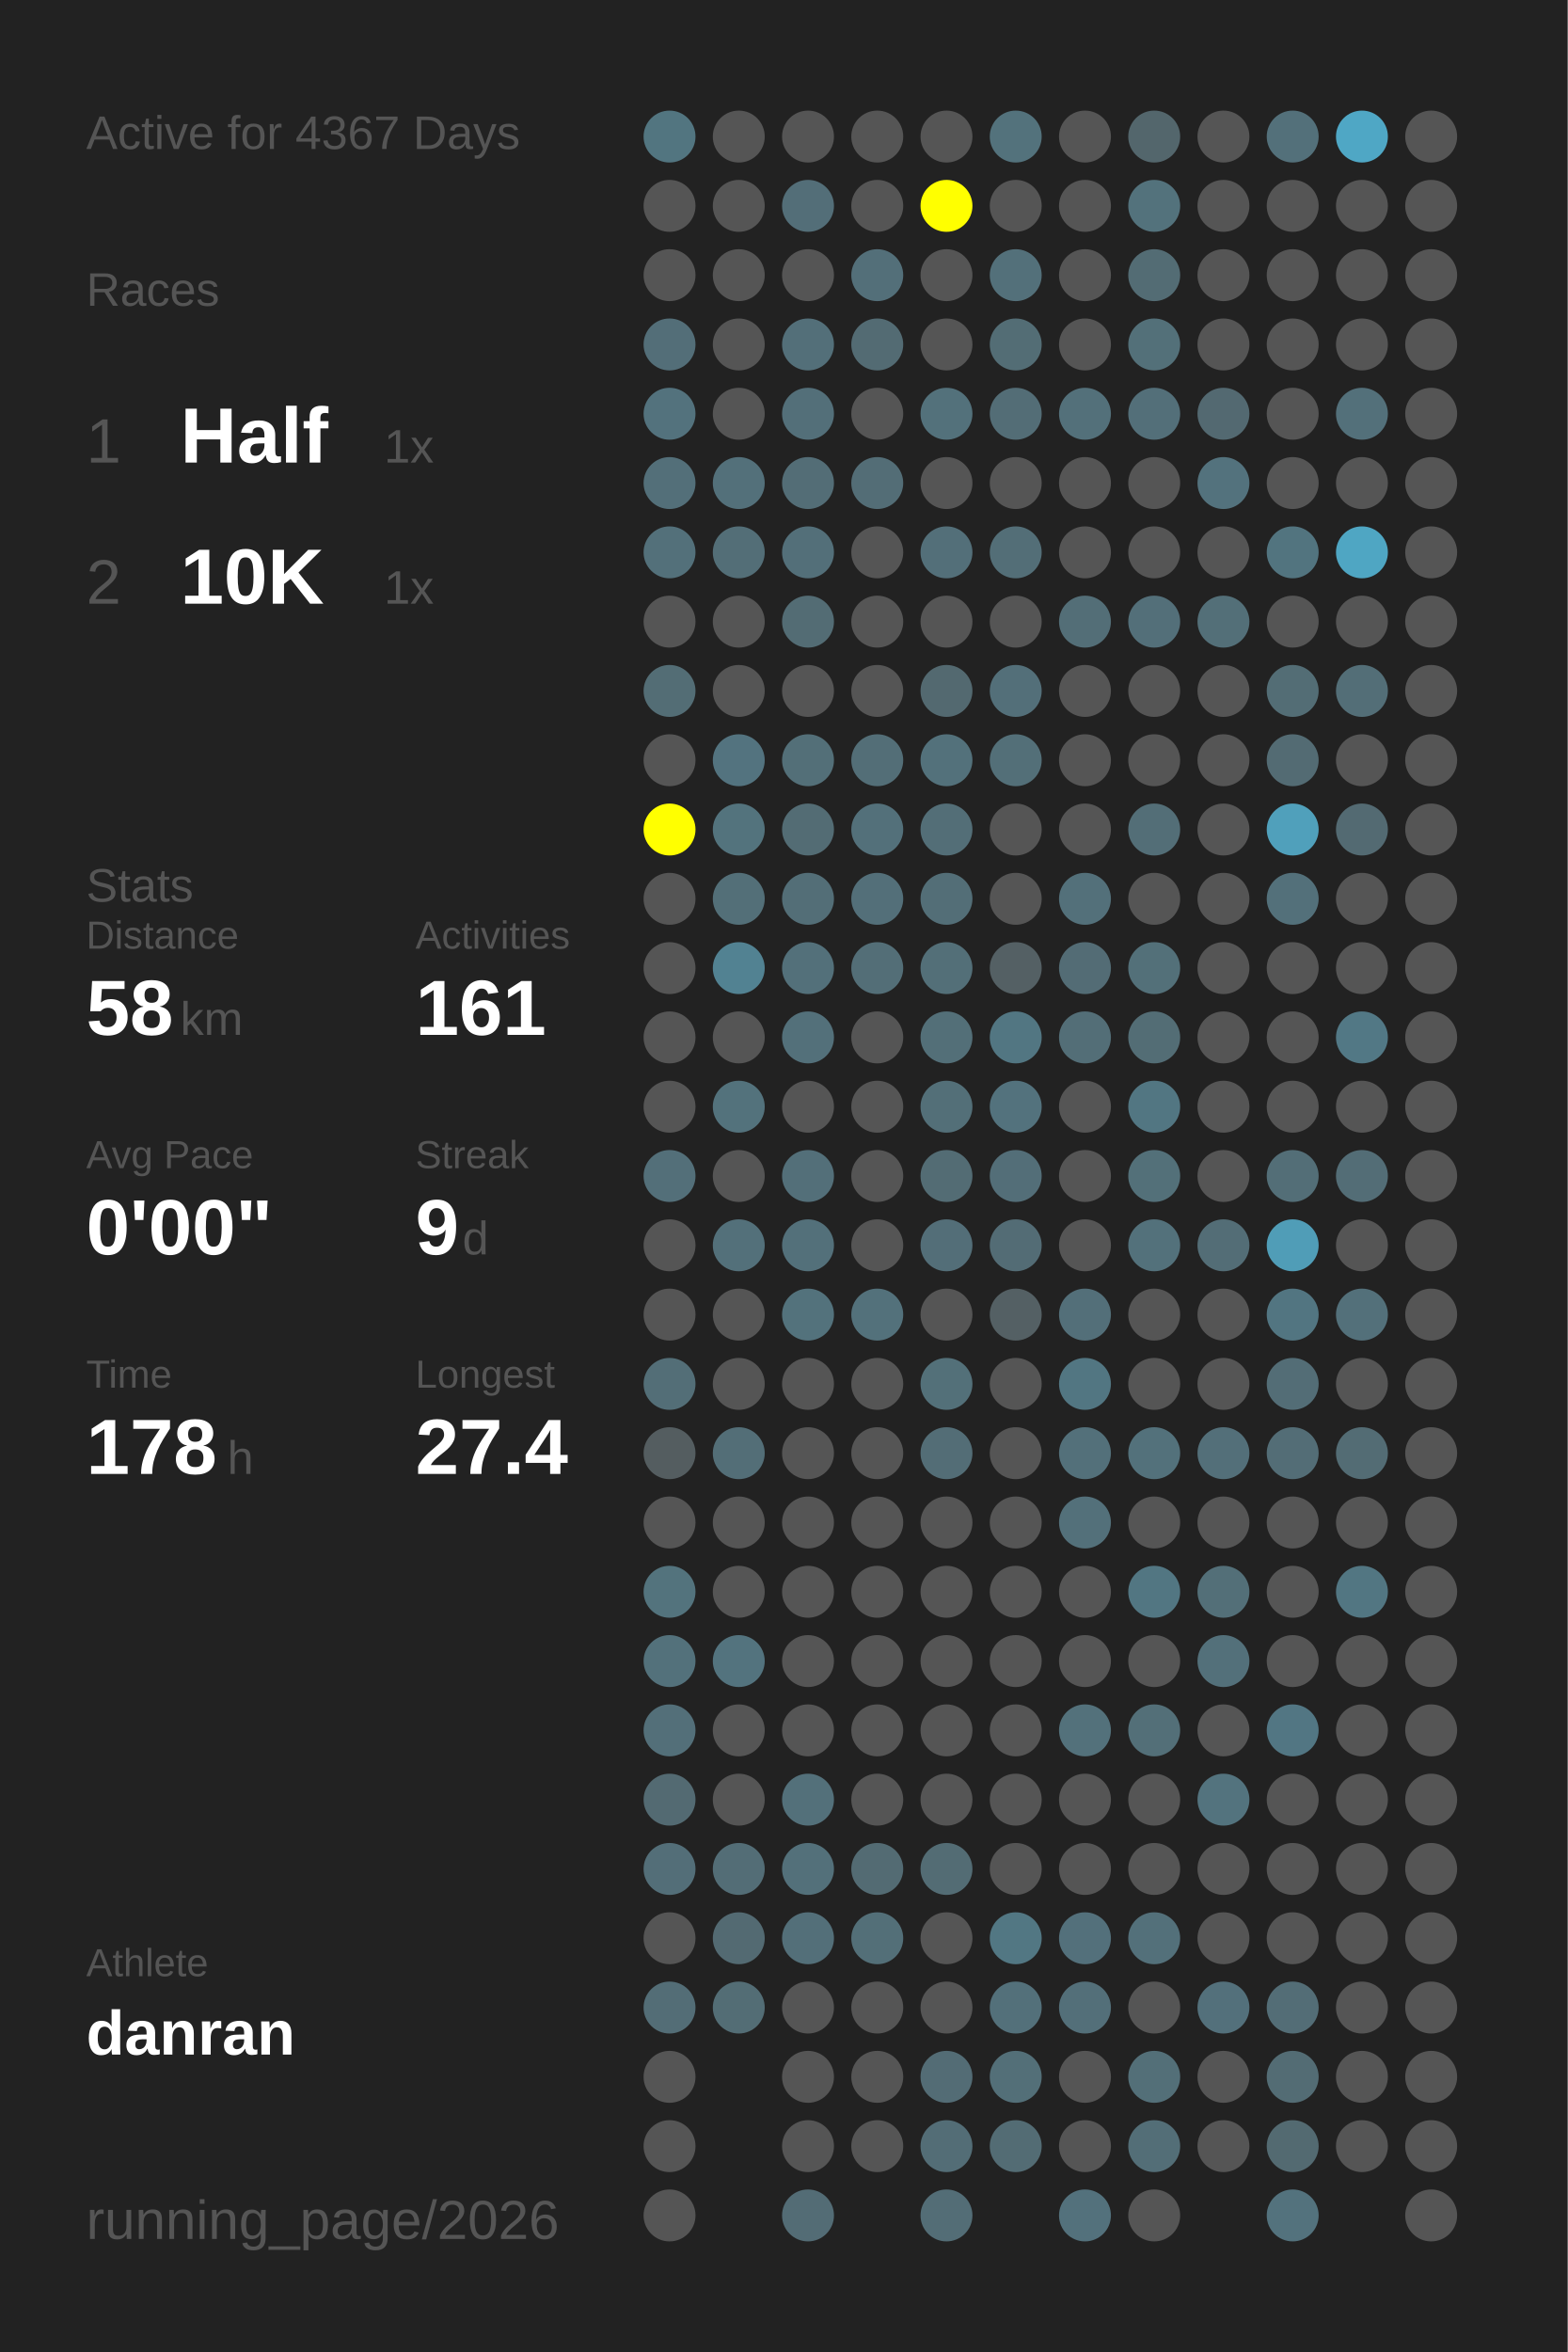
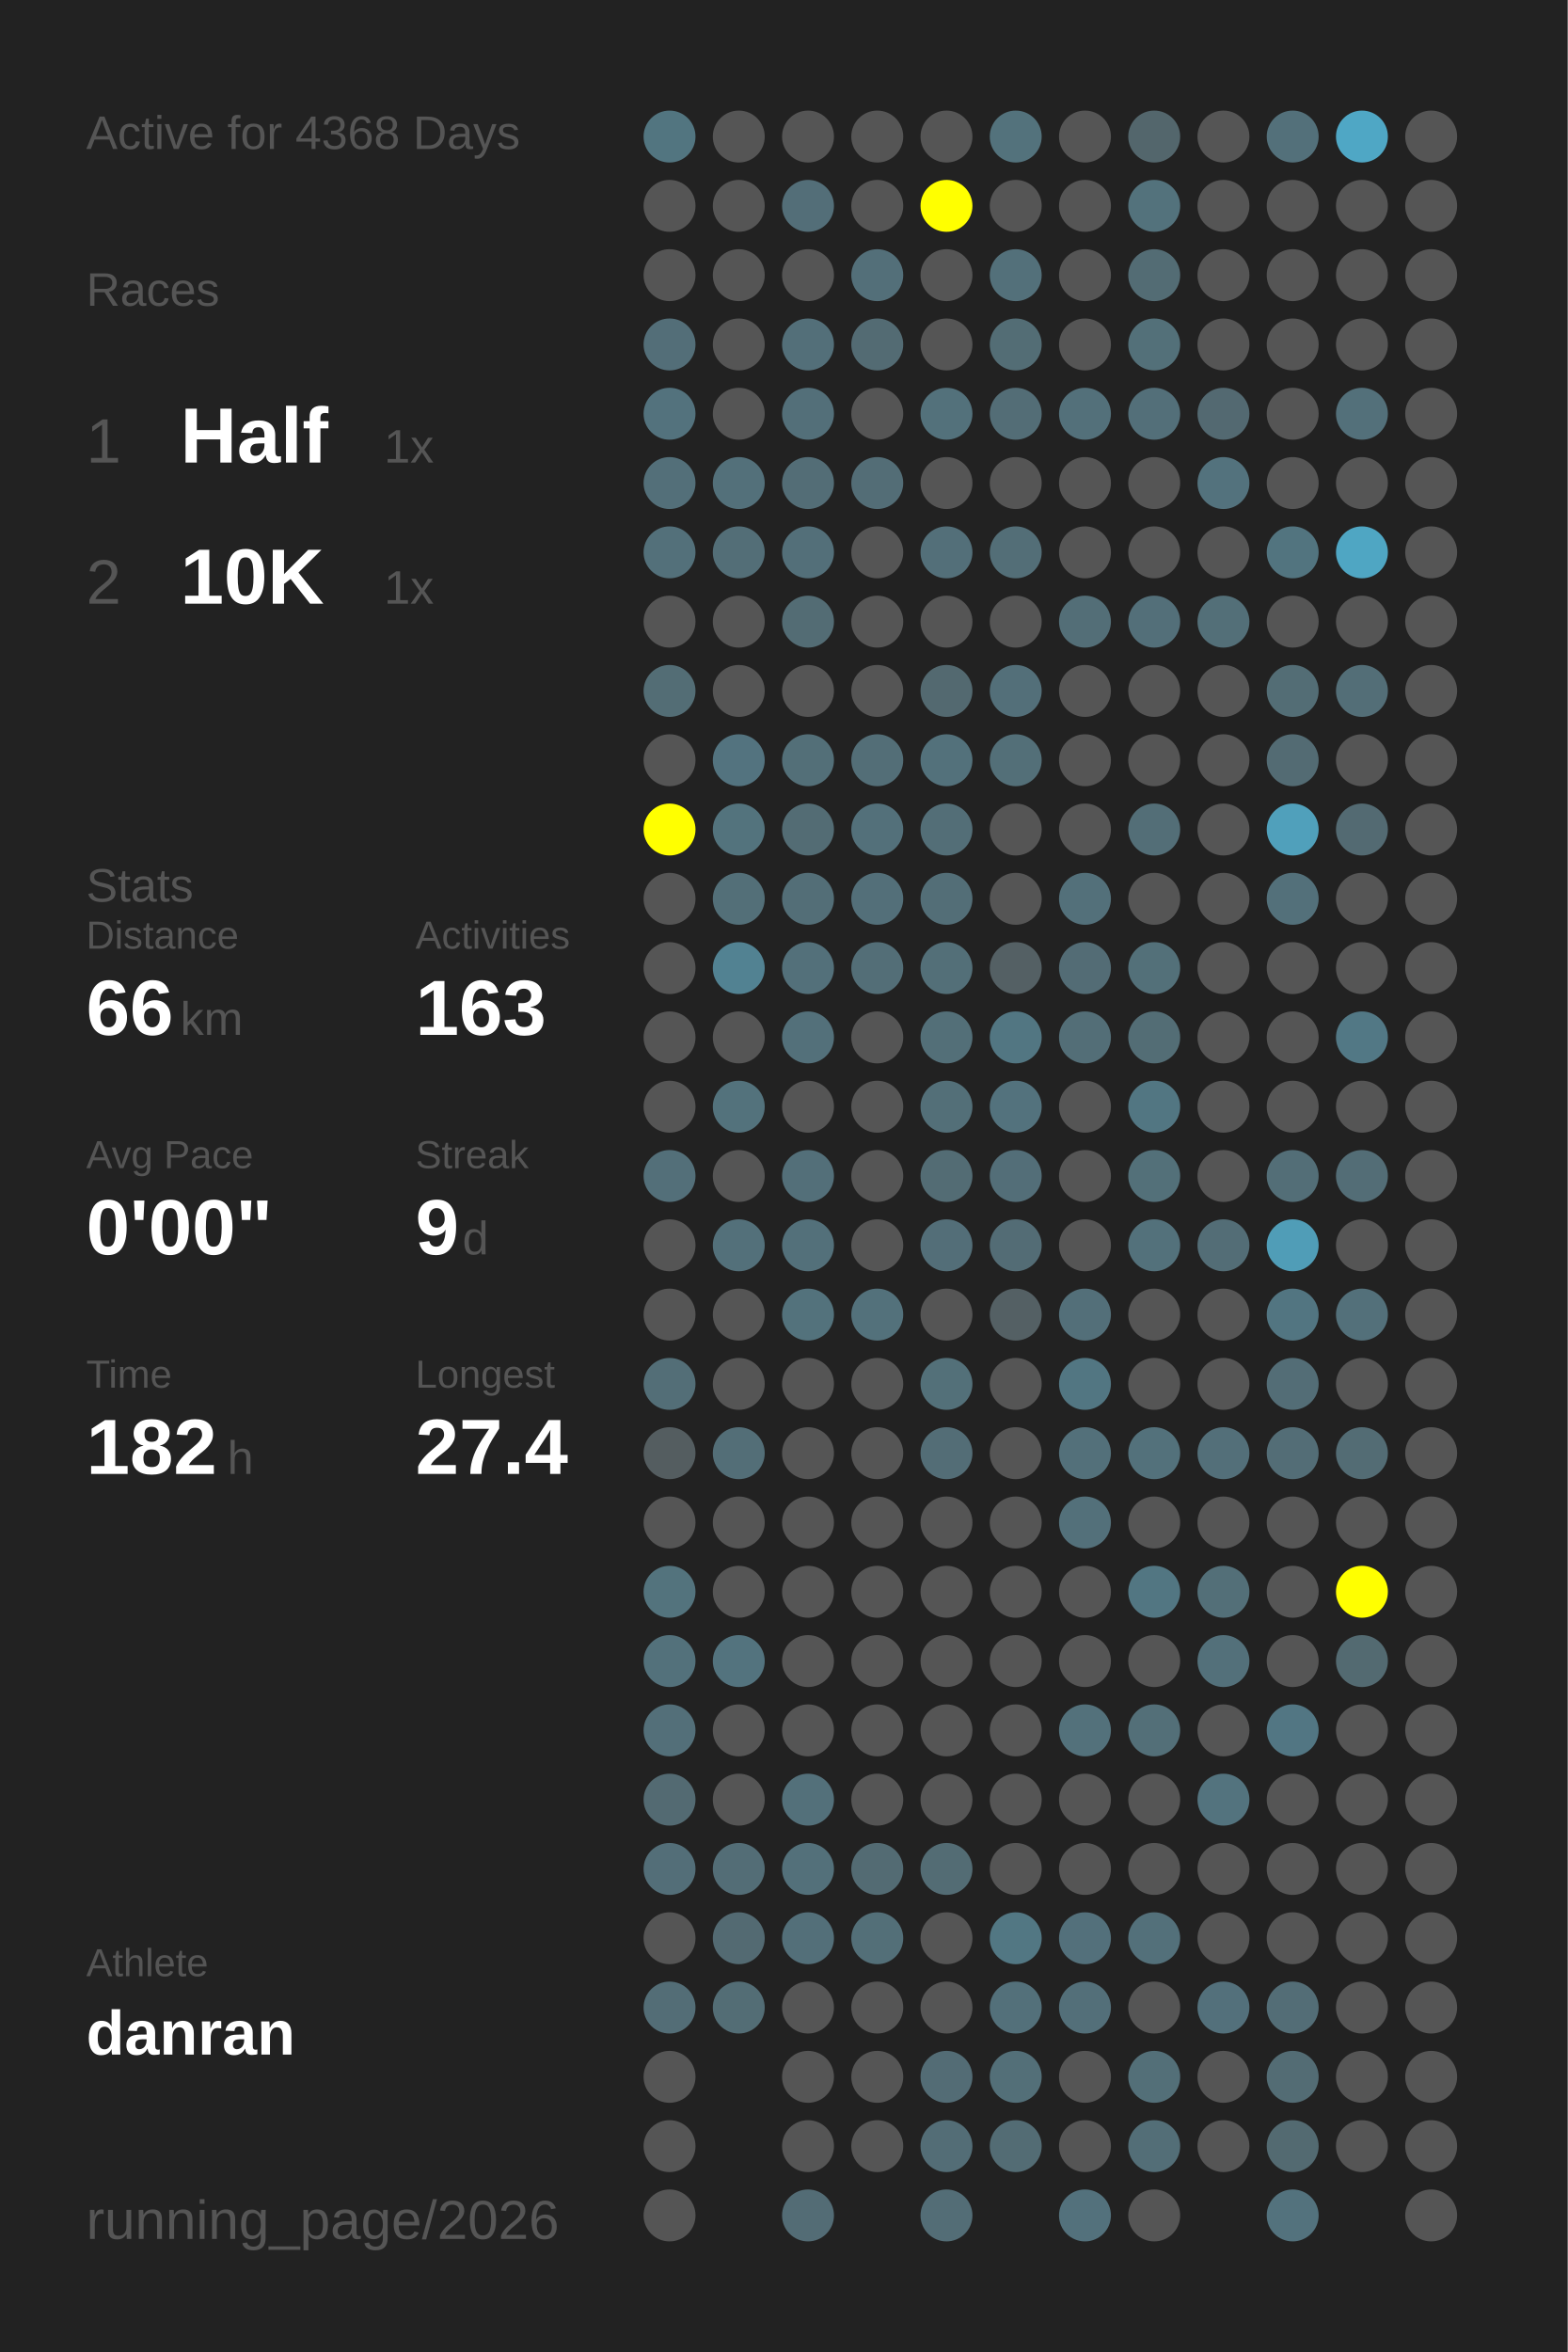
<svg xmlns="http://www.w3.org/2000/svg" baseProfile="full" height="300mm" version="1.1" viewBox="0,0,200,300" width="200mm">
  <defs />
  <rect fill="#222222" height="300" width="200" x="0" y="0" />
-   <text fill="#555555" style="font-size:6px; font-family:Arial;" x="11" y="19">Active for 4367 Days</text>
+   <text fill="#555555" style="font-size:6px; font-family:Arial;" x="11" y="19">Active for 4368 Days</text>
  <text fill="#555555" style="font-size:6px; font-family:Arial;" x="11" y="39">Races</text>
  <text fill="#555555" style="font-size:8px; font-family:Arial;" x="11" y="59">1</text>
  <text fill="#FFFFFF" style="font-size:10px; font-family:Arial; font-weight:bold;" x="23" y="59">Half</text>
  <text fill="#555555" style="font-size:6px; font-family:Arial;" x="49" y="59">1x</text>
  <text fill="#555555" style="font-size:8px; font-family:Arial;" x="11" y="77">2</text>
  <text fill="#FFFFFF" style="font-size:10px; font-family:Arial; font-weight:bold;" x="23" y="77">10K</text>
  <text fill="#555555" style="font-size:6px; font-family:Arial;" x="49" y="77">1x</text>
  <text fill="#555555" style="font-size:6px; font-family:Arial;" x="11" y="115">Stats</text>
  <text fill="#555555" style="font-size:5px; font-family:Arial;" x="11" y="121">Distance</text>
-   <text fill="#FFFFFF" style="font-size:10px; font-family:Arial; font-weight:bold;" x="11" y="132">58</text>
+   <text fill="#FFFFFF" style="font-size:10px; font-family:Arial; font-weight:bold;" x="11" y="132">66</text>
  <text fill="#555555" style="font-size:6px; font-family:Arial;" x="23" y="132">km</text>
  <text fill="#555555" style="font-size:5px; font-family:Arial;" x="53" y="121">Activities</text>
-   <text fill="#FFFFFF" style="font-size:10px; font-family:Arial; font-weight:bold;" x="53" y="132">161</text>
+   <text fill="#FFFFFF" style="font-size:10px; font-family:Arial; font-weight:bold;" x="53" y="132">163</text>
  <text fill="#555555" style="font-size:5px; font-family:Arial;" x="11" y="149">Avg Pace</text>
  <text fill="#FFFFFF" style="font-size:10px; font-family:Arial; font-weight:bold;" x="11" y="160">0'00"</text>
  <text fill="#555555" style="font-size:5px; font-family:Arial;" x="53" y="149">Streak</text>
  <text fill="#FFFFFF" style="font-size:10px; font-family:Arial; font-weight:bold;" x="53" y="160">9</text>
  <text fill="#555555" style="font-size:6px; font-family:Arial;" x="59" y="160">d</text>
  <text fill="#555555" style="font-size:5px; font-family:Arial;" x="11" y="177">Time</text>
-   <text fill="#FFFFFF" style="font-size:10px; font-family:Arial; font-weight:bold;" x="11" y="188">178</text>
+   <text fill="#FFFFFF" style="font-size:10px; font-family:Arial; font-weight:bold;" x="11" y="188">182</text>
  <text fill="#555555" style="font-size:6px; font-family:Arial;" x="29" y="188">h</text>
  <text fill="#555555" style="font-size:5px; font-family:Arial;" x="53" y="177">Longest</text>
  <text fill="#FFFFFF" style="font-size:10px; font-family:Arial; font-weight:bold;" x="53" y="188">27.4</text>
  <text fill="#555555" style="font-size:5px; font-family:Arial;" x="11" y="252.065">Athlete</text>
  <text fill="#FFFFFF" style="font-size:8px; font-family:Arial; font-weight:bold;" x="11" y="262.065">danran</text>
  <text fill="#555555" style="font-size:7px; font-family:Arial;" x="11" y="285.581">running_page/2026</text>
  <circle cx="85.417" cy="17.419" fill="#527580" r="3.312" />
  <circle cx="85.417" cy="26.258" fill="#555555" r="3.312" />
  <circle cx="85.417" cy="35.097" fill="#555555" r="3.312" />
  <circle cx="85.417" cy="43.935" fill="#536e78" r="3.312" />
  <circle cx="85.417" cy="52.774" fill="#53727d" r="3.312" />
  <circle cx="85.417" cy="61.613" fill="#536f79" r="3.312" />
  <circle cx="85.417" cy="70.452" fill="#53707a" r="3.312" />
  <circle cx="85.417" cy="79.29" fill="#555555" r="3.312" />
  <circle cx="85.417" cy="88.129" fill="#536d75" r="3.312" />
  <circle cx="85.417" cy="96.968" fill="#555555" r="3.312" />
  <circle cx="85.417" cy="105.806" fill="#FFFF00" r="3.312" />
  <circle cx="85.417" cy="114.645" fill="#555555" r="3.312" />
  <circle cx="85.417" cy="123.484" fill="#555555" r="3.312" />
  <circle cx="85.417" cy="132.323" fill="#555555" r="3.312" />
  <circle cx="85.417" cy="141.161" fill="#555555" r="3.312" />
  <circle cx="85.417" cy="150" fill="#536f79" r="3.312" />
  <circle cx="85.417" cy="158.839" fill="#555555" r="3.312" />
  <circle cx="85.417" cy="167.677" fill="#555555" r="3.312" />
  <circle cx="85.417" cy="176.516" fill="#536e77" r="3.312" />
  <circle cx="85.417" cy="185.355" fill="#545d60" r="3.312" />
  <circle cx="85.417" cy="194.194" fill="#555555" r="3.312" />
  <circle cx="85.417" cy="203.032" fill="#53737d" r="3.312" />
  <circle cx="85.417" cy="211.871" fill="#53717b" r="3.312" />
  <circle cx="85.417" cy="220.71" fill="#536f79" r="3.312" />
  <circle cx="85.417" cy="229.548" fill="#536a72" r="3.312" />
  <circle cx="85.417" cy="238.387" fill="#536e78" r="3.312" />
  <circle cx="85.417" cy="247.226" fill="#555555" r="3.312" />
  <circle cx="85.417" cy="256.065" fill="#536d76" r="3.312" />
  <circle cx="85.417" cy="264.903" fill="#555555" r="3.312" />
  <circle cx="85.417" cy="273.742" fill="#555555" r="3.312" />
  <circle cx="85.417" cy="282.581" fill="#555555" r="3.312" />
  <circle cx="94.25" cy="17.419" fill="#555555" r="3.312" />
  <circle cx="94.25" cy="26.258" fill="#555555" r="3.312" />
  <circle cx="94.25" cy="35.097" fill="#555555" r="3.312" />
  <circle cx="94.25" cy="43.935" fill="#555555" r="3.312" />
  <circle cx="94.25" cy="52.774" fill="#555555" r="3.312" />
  <circle cx="94.25" cy="61.613" fill="#53707a" r="3.312" />
  <circle cx="94.25" cy="70.452" fill="#536e77" r="3.312" />
  <circle cx="94.25" cy="79.29" fill="#555555" r="3.312" />
  <circle cx="94.25" cy="88.129" fill="#555555" r="3.312" />
  <circle cx="94.25" cy="96.968" fill="#53737f" r="3.312" />
  <circle cx="94.25" cy="105.806" fill="#53737d" r="3.312" />
  <circle cx="94.25" cy="114.645" fill="#536f78" r="3.312" />
  <circle cx="94.25" cy="123.484" fill="#528292" r="3.312" />
  <circle cx="94.25" cy="132.323" fill="#555555" r="3.312" />
  <circle cx="94.25" cy="141.161" fill="#53727c" r="3.312" />
  <circle cx="94.25" cy="150" fill="#555555" r="3.312" />
  <circle cx="94.25" cy="158.839" fill="#53707a" r="3.312" />
  <circle cx="94.25" cy="167.677" fill="#555555" r="3.312" />
  <circle cx="94.25" cy="176.516" fill="#555555" r="3.312" />
  <circle cx="94.25" cy="185.355" fill="#536e77" r="3.312" />
  <circle cx="94.25" cy="194.194" fill="#555555" r="3.312" />
  <circle cx="94.25" cy="203.032" fill="#555555" r="3.312" />
  <circle cx="94.25" cy="211.871" fill="#53737e" r="3.312" />
  <circle cx="94.25" cy="220.71" fill="#555555" r="3.312" />
  <circle cx="94.25" cy="229.548" fill="#555555" r="3.312" />
  <circle cx="94.25" cy="238.387" fill="#536d76" r="3.312" />
  <circle cx="94.25" cy="247.226" fill="#536a72" r="3.312" />
  <circle cx="94.25" cy="256.065" fill="#536d75" r="3.312" />
  <circle cx="103.083" cy="17.419" fill="#555555" r="3.312" />
  <circle cx="103.083" cy="26.258" fill="#536e78" r="3.312" />
  <circle cx="103.083" cy="35.097" fill="#555555" r="3.312" />
  <circle cx="103.083" cy="43.935" fill="#536f79" r="3.312" />
  <circle cx="103.083" cy="52.774" fill="#536f79" r="3.312" />
  <circle cx="103.083" cy="61.613" fill="#536d76" r="3.312" />
  <circle cx="103.083" cy="70.452" fill="#536f79" r="3.312" />
  <circle cx="103.083" cy="79.29" fill="#536c74" r="3.312" />
  <circle cx="103.083" cy="88.129" fill="#555555" r="3.312" />
  <circle cx="103.083" cy="96.968" fill="#536f78" r="3.312" />
  <circle cx="103.083" cy="105.806" fill="#536c74" r="3.312" />
  <circle cx="103.083" cy="114.645" fill="#536e77" r="3.312" />
  <circle cx="103.083" cy="123.484" fill="#53707a" r="3.312" />
  <circle cx="103.083" cy="132.323" fill="#53707a" r="3.312" />
  <circle cx="103.083" cy="141.161" fill="#555555" r="3.312" />
  <circle cx="103.083" cy="150" fill="#536f79" r="3.312" />
  <circle cx="103.083" cy="158.839" fill="#53707a" r="3.312" />
  <circle cx="103.083" cy="167.677" fill="#53727c" r="3.312" />
  <circle cx="103.083" cy="176.516" fill="#555555" r="3.312" />
  <circle cx="103.083" cy="185.355" fill="#555555" r="3.312" />
  <circle cx="103.083" cy="194.194" fill="#555555" r="3.312" />
  <circle cx="103.083" cy="203.032" fill="#555555" r="3.312" />
  <circle cx="103.083" cy="211.871" fill="#555555" r="3.312" />
  <circle cx="103.083" cy="220.71" fill="#555555" r="3.312" />
  <circle cx="103.083" cy="229.548" fill="#53707a" r="3.312" />
  <circle cx="103.083" cy="238.387" fill="#53707a" r="3.312" />
  <circle cx="103.083" cy="247.226" fill="#536f79" r="3.312" />
  <circle cx="103.083" cy="256.065" fill="#555555" r="3.312" />
  <circle cx="103.083" cy="264.903" fill="#555555" r="3.312" />
  <circle cx="103.083" cy="273.742" fill="#555555" r="3.312" />
  <circle cx="103.083" cy="282.581" fill="#536c75" r="3.312" />
  <circle cx="111.917" cy="17.419" fill="#555555" r="3.312" />
  <circle cx="111.917" cy="26.258" fill="#555555" r="3.312" />
  <circle cx="111.917" cy="35.097" fill="#536f79" r="3.312" />
  <circle cx="111.917" cy="43.935" fill="#536b73" r="3.312" />
  <circle cx="111.917" cy="52.774" fill="#555555" r="3.312" />
  <circle cx="111.917" cy="61.613" fill="#536d76" r="3.312" />
  <circle cx="111.917" cy="70.452" fill="#555555" r="3.312" />
  <circle cx="111.917" cy="79.29" fill="#555555" r="3.312" />
  <circle cx="111.917" cy="88.129" fill="#555555" r="3.312" />
  <circle cx="111.917" cy="96.968" fill="#536e77" r="3.312" />
  <circle cx="111.917" cy="105.806" fill="#53707a" r="3.312" />
  <circle cx="111.917" cy="114.645" fill="#536f79" r="3.312" />
  <circle cx="111.917" cy="123.484" fill="#536e77" r="3.312" />
  <circle cx="111.917" cy="132.323" fill="#555555" r="3.312" />
  <circle cx="111.917" cy="141.161" fill="#555555" r="3.312" />
  <circle cx="111.917" cy="150" fill="#555555" r="3.312" />
  <circle cx="111.917" cy="158.839" fill="#555555" r="3.312" />
  <circle cx="111.917" cy="167.677" fill="#53717b" r="3.312" />
  <circle cx="111.917" cy="176.516" fill="#555555" r="3.312" />
  <circle cx="111.917" cy="185.355" fill="#555555" r="3.312" />
  <circle cx="111.917" cy="194.194" fill="#555555" r="3.312" />
  <circle cx="111.917" cy="203.032" fill="#555555" r="3.312" />
  <circle cx="111.917" cy="211.871" fill="#555555" r="3.312" />
  <circle cx="111.917" cy="220.71" fill="#555555" r="3.312" />
  <circle cx="111.917" cy="229.548" fill="#555555" r="3.312" />
  <circle cx="111.917" cy="238.387" fill="#536b73" r="3.312" />
  <circle cx="111.917" cy="247.226" fill="#536f78" r="3.312" />
  <circle cx="111.917" cy="256.065" fill="#555555" r="3.312" />
  <circle cx="111.917" cy="264.903" fill="#555555" r="3.312" />
  <circle cx="111.917" cy="273.742" fill="#555555" r="3.312" />
  <circle cx="120.75" cy="17.419" fill="#555555" r="3.312" />
  <circle cx="120.75" cy="26.258" fill="#FFFF00" r="3.312" />
  <circle cx="120.75" cy="35.097" fill="#555555" r="3.312" />
  <circle cx="120.75" cy="43.935" fill="#555555" r="3.312" />
  <circle cx="120.75" cy="52.774" fill="#53717b" r="3.312" />
  <circle cx="120.75" cy="61.613" fill="#555555" r="3.312" />
  <circle cx="120.75" cy="70.452" fill="#536f79" r="3.312" />
  <circle cx="120.75" cy="79.29" fill="#555555" r="3.312" />
  <circle cx="120.75" cy="88.129" fill="#536970" r="3.312" />
  <circle cx="120.75" cy="96.968" fill="#53717b" r="3.312" />
  <circle cx="120.75" cy="105.806" fill="#536e77" r="3.312" />
  <circle cx="120.75" cy="114.645" fill="#536e77" r="3.312" />
  <circle cx="120.75" cy="123.484" fill="#536f78" r="3.312" />
  <circle cx="120.75" cy="132.323" fill="#536f78" r="3.312" />
  <circle cx="120.75" cy="141.161" fill="#536f78" r="3.312" />
  <circle cx="120.75" cy="150" fill="#536c74" r="3.312" />
  <circle cx="120.75" cy="158.839" fill="#536e78" r="3.312" />
  <circle cx="120.75" cy="167.677" fill="#555555" r="3.312" />
  <circle cx="120.75" cy="176.516" fill="#537079" r="3.312" />
  <circle cx="120.75" cy="185.355" fill="#536d76" r="3.312" />
  <circle cx="120.75" cy="194.194" fill="#555555" r="3.312" />
  <circle cx="120.75" cy="203.032" fill="#555555" r="3.312" />
  <circle cx="120.75" cy="211.871" fill="#555555" r="3.312" />
  <circle cx="120.75" cy="220.71" fill="#555555" r="3.312" />
  <circle cx="120.75" cy="229.548" fill="#555555" r="3.312" />
  <circle cx="120.75" cy="238.387" fill="#536c74" r="3.312" />
  <circle cx="120.75" cy="247.226" fill="#555555" r="3.312" />
  <circle cx="120.75" cy="256.065" fill="#555555" r="3.312" />
  <circle cx="120.75" cy="264.903" fill="#536c75" r="3.312" />
  <circle cx="120.75" cy="273.742" fill="#536d76" r="3.312" />
  <circle cx="120.75" cy="282.581" fill="#536d76" r="3.312" />
  <circle cx="129.583" cy="17.419" fill="#53727c" r="3.312" />
  <circle cx="129.583" cy="26.258" fill="#555555" r="3.312" />
  <circle cx="129.583" cy="35.097" fill="#53707a" r="3.312" />
  <circle cx="129.583" cy="43.935" fill="#536d75" r="3.312" />
  <circle cx="129.583" cy="52.774" fill="#536d76" r="3.312" />
  <circle cx="129.583" cy="61.613" fill="#555555" r="3.312" />
  <circle cx="129.583" cy="70.452" fill="#536e77" r="3.312" />
  <circle cx="129.583" cy="79.29" fill="#555555" r="3.312" />
  <circle cx="129.583" cy="88.129" fill="#536f79" r="3.312" />
  <circle cx="129.583" cy="96.968" fill="#536f78" r="3.312" />
  <circle cx="129.583" cy="105.806" fill="#555555" r="3.312" />
  <circle cx="129.583" cy="114.645" fill="#555555" r="3.312" />
  <circle cx="129.583" cy="123.484" fill="#546064" r="3.312" />
  <circle cx="129.583" cy="132.323" fill="#527682" r="3.312" />
  <circle cx="129.583" cy="141.161" fill="#53727d" r="3.312" />
  <circle cx="129.583" cy="150" fill="#536e78" r="3.312" />
  <circle cx="129.583" cy="158.839" fill="#536c75" r="3.312" />
  <circle cx="129.583" cy="167.677" fill="#546064" r="3.312" />
  <circle cx="129.583" cy="176.516" fill="#555555" r="3.312" />
  <circle cx="129.583" cy="185.355" fill="#555555" r="3.312" />
  <circle cx="129.583" cy="194.194" fill="#555555" r="3.312" />
  <circle cx="129.583" cy="203.032" fill="#555555" r="3.312" />
  <circle cx="129.583" cy="211.871" fill="#555555" r="3.312" />
  <circle cx="129.583" cy="220.71" fill="#555555" r="3.312" />
  <circle cx="129.583" cy="229.548" fill="#555555" r="3.312" />
  <circle cx="129.583" cy="238.387" fill="#555555" r="3.312" />
  <circle cx="129.583" cy="247.226" fill="#527783" r="3.312" />
  <circle cx="129.583" cy="256.065" fill="#53707a" r="3.312" />
  <circle cx="129.583" cy="264.903" fill="#536f78" r="3.312" />
  <circle cx="129.583" cy="273.742" fill="#536c74" r="3.312" />
  <circle cx="138.417" cy="17.419" fill="#555555" r="3.312" />
  <circle cx="138.417" cy="26.258" fill="#555555" r="3.312" />
  <circle cx="138.417" cy="35.097" fill="#555555" r="3.312" />
  <circle cx="138.417" cy="43.935" fill="#555555" r="3.312" />
  <circle cx="138.417" cy="52.774" fill="#53707a" r="3.312" />
  <circle cx="138.417" cy="61.613" fill="#555555" r="3.312" />
  <circle cx="138.417" cy="70.452" fill="#555555" r="3.312" />
  <circle cx="138.417" cy="79.29" fill="#536e77" r="3.312" />
  <circle cx="138.417" cy="88.129" fill="#555555" r="3.312" />
  <circle cx="138.417" cy="96.968" fill="#555555" r="3.312" />
  <circle cx="138.417" cy="105.806" fill="#555555" r="3.312" />
  <circle cx="138.417" cy="114.645" fill="#53707a" r="3.312" />
  <circle cx="138.417" cy="123.484" fill="#536c75" r="3.312" />
  <circle cx="138.417" cy="132.323" fill="#536e77" r="3.312" />
  <circle cx="138.417" cy="141.161" fill="#555555" r="3.312" />
  <circle cx="138.417" cy="150" fill="#555555" r="3.312" />
  <circle cx="138.417" cy="158.839" fill="#555555" r="3.312" />
  <circle cx="138.417" cy="167.677" fill="#536f79" r="3.312" />
  <circle cx="138.417" cy="176.516" fill="#527682" r="3.312" />
  <circle cx="138.417" cy="185.355" fill="#53707a" r="3.312" />
  <circle cx="138.417" cy="194.194" fill="#53707a" r="3.312" />
  <circle cx="138.417" cy="203.032" fill="#555555" r="3.312" />
  <circle cx="138.417" cy="211.871" fill="#555555" r="3.312" />
  <circle cx="138.417" cy="220.71" fill="#53717b" r="3.312" />
  <circle cx="138.417" cy="229.548" fill="#555555" r="3.312" />
  <circle cx="138.417" cy="238.387" fill="#555555" r="3.312" />
  <circle cx="138.417" cy="247.226" fill="#53707b" r="3.312" />
  <circle cx="138.417" cy="256.065" fill="#536f79" r="3.312" />
  <circle cx="138.417" cy="264.903" fill="#555555" r="3.312" />
  <circle cx="138.417" cy="273.742" fill="#555555" r="3.312" />
  <circle cx="138.417" cy="282.581" fill="#53717c" r="3.312" />
  <circle cx="147.25" cy="17.419" fill="#53666c" r="3.312" />
  <circle cx="147.25" cy="26.258" fill="#53727c" r="3.312" />
  <circle cx="147.25" cy="35.097" fill="#536c74" r="3.312" />
  <circle cx="147.25" cy="43.935" fill="#537079" r="3.312" />
  <circle cx="147.25" cy="52.774" fill="#536f79" r="3.312" />
  <circle cx="147.25" cy="61.613" fill="#555555" r="3.312" />
  <circle cx="147.25" cy="70.452" fill="#555555" r="3.312" />
  <circle cx="147.25" cy="79.29" fill="#536f79" r="3.312" />
  <circle cx="147.25" cy="88.129" fill="#555555" r="3.312" />
  <circle cx="147.25" cy="96.968" fill="#555555" r="3.312" />
  <circle cx="147.25" cy="105.806" fill="#536e77" r="3.312" />
  <circle cx="147.25" cy="114.645" fill="#555555" r="3.312" />
  <circle cx="147.25" cy="123.484" fill="#537079" r="3.312" />
  <circle cx="147.25" cy="132.323" fill="#536d75" r="3.312" />
  <circle cx="147.25" cy="141.161" fill="#527682" r="3.312" />
  <circle cx="147.25" cy="150" fill="#537079" r="3.312" />
  <circle cx="147.25" cy="158.839" fill="#53717b" r="3.312" />
  <circle cx="147.25" cy="167.677" fill="#555555" r="3.312" />
  <circle cx="147.25" cy="176.516" fill="#555555" r="3.312" />
  <circle cx="147.25" cy="185.355" fill="#53717b" r="3.312" />
  <circle cx="147.25" cy="194.194" fill="#555555" r="3.312" />
  <circle cx="147.25" cy="203.032" fill="#527682" r="3.312" />
  <circle cx="147.25" cy="211.871" fill="#555555" r="3.312" />
  <circle cx="147.25" cy="220.71" fill="#536f78" r="3.312" />
  <circle cx="147.25" cy="229.548" fill="#555555" r="3.312" />
  <circle cx="147.25" cy="238.387" fill="#555555" r="3.312" />
  <circle cx="147.25" cy="247.226" fill="#53707a" r="3.312" />
  <circle cx="147.25" cy="256.065" fill="#555555" r="3.312" />
  <circle cx="147.25" cy="264.903" fill="#536f78" r="3.312" />
  <circle cx="147.25" cy="273.742" fill="#536e77" r="3.312" />
  <circle cx="147.25" cy="282.581" fill="#555555" r="3.312" />
  <circle cx="156.083" cy="17.419" fill="#555555" r="3.312" />
  <circle cx="156.083" cy="26.258" fill="#555555" r="3.312" />
  <circle cx="156.083" cy="35.097" fill="#555555" r="3.312" />
  <circle cx="156.083" cy="43.935" fill="#555555" r="3.312" />
  <circle cx="156.083" cy="52.774" fill="#536971" r="3.312" />
  <circle cx="156.083" cy="61.613" fill="#53727d" r="3.312" />
  <circle cx="156.083" cy="70.452" fill="#555555" r="3.312" />
  <circle cx="156.083" cy="79.29" fill="#536f78" r="3.312" />
  <circle cx="156.083" cy="88.129" fill="#555555" r="3.312" />
  <circle cx="156.083" cy="96.968" fill="#555555" r="3.312" />
  <circle cx="156.083" cy="105.806" fill="#555555" r="3.312" />
  <circle cx="156.083" cy="114.645" fill="#555555" r="3.312" />
  <circle cx="156.083" cy="123.484" fill="#555555" r="3.312" />
  <circle cx="156.083" cy="132.323" fill="#555555" r="3.312" />
  <circle cx="156.083" cy="141.161" fill="#555555" r="3.312" />
  <circle cx="156.083" cy="150" fill="#555555" r="3.312" />
  <circle cx="156.083" cy="158.839" fill="#536d76" r="3.312" />
  <circle cx="156.083" cy="167.677" fill="#555555" r="3.312" />
  <circle cx="156.083" cy="176.516" fill="#555555" r="3.312" />
  <circle cx="156.083" cy="185.355" fill="#536f79" r="3.312" />
  <circle cx="156.083" cy="194.194" fill="#555555" r="3.312" />
  <circle cx="156.083" cy="203.032" fill="#536f78" r="3.312" />
  <circle cx="156.083" cy="211.871" fill="#53707a" r="3.312" />
  <circle cx="156.083" cy="220.71" fill="#555555" r="3.312" />
  <circle cx="156.083" cy="229.548" fill="#53737e" r="3.312" />
  <circle cx="156.083" cy="238.387" fill="#555555" r="3.312" />
  <circle cx="156.083" cy="247.226" fill="#555555" r="3.312" />
  <circle cx="156.083" cy="256.065" fill="#53707b" r="3.312" />
  <circle cx="156.083" cy="264.903" fill="#555555" r="3.312" />
  <circle cx="156.083" cy="273.742" fill="#555555" r="3.312" />
  <circle cx="164.917" cy="17.419" fill="#53707a" r="3.312" />
  <circle cx="164.917" cy="26.258" fill="#555555" r="3.312" />
  <circle cx="164.917" cy="35.097" fill="#555555" r="3.312" />
  <circle cx="164.917" cy="43.935" fill="#555555" r="3.312" />
  <circle cx="164.917" cy="52.774" fill="#555555" r="3.312" />
  <circle cx="164.917" cy="61.613" fill="#555555" r="3.312" />
  <circle cx="164.917" cy="70.452" fill="#52747f" r="3.312" />
  <circle cx="164.917" cy="79.29" fill="#555555" r="3.312" />
  <circle cx="164.917" cy="88.129" fill="#536d75" r="3.312" />
  <circle cx="164.917" cy="96.968" fill="#536b73" r="3.312" />
  <circle cx="164.917" cy="105.806" fill="#50a0bb" r="3.312" />
  <circle cx="164.917" cy="114.645" fill="#53707a" r="3.312" />
  <circle cx="164.917" cy="123.484" fill="#555555" r="3.312" />
  <circle cx="164.917" cy="132.323" fill="#555555" r="3.312" />
  <circle cx="164.917" cy="141.161" fill="#555555" r="3.312" />
  <circle cx="164.917" cy="150" fill="#536e77" r="3.312" />
  <circle cx="164.917" cy="158.839" fill="#509db7" r="3.312" />
  <circle cx="164.917" cy="167.677" fill="#527581" r="3.312" />
  <circle cx="164.917" cy="176.516" fill="#536d76" r="3.312" />
  <circle cx="164.917" cy="185.355" fill="#536d76" r="3.312" />
  <circle cx="164.917" cy="194.194" fill="#555555" r="3.312" />
  <circle cx="164.917" cy="203.032" fill="#555555" r="3.312" />
  <circle cx="164.917" cy="211.871" fill="#555555" r="3.312" />
  <circle cx="164.917" cy="220.71" fill="#527683" r="3.312" />
  <circle cx="164.917" cy="229.548" fill="#555555" r="3.312" />
  <circle cx="164.917" cy="238.387" fill="#555555" r="3.312" />
  <circle cx="164.917" cy="247.226" fill="#555555" r="3.312" />
  <circle cx="164.917" cy="256.065" fill="#536d76" r="3.312" />
  <circle cx="164.917" cy="264.903" fill="#536c74" r="3.312" />
  <circle cx="164.917" cy="273.742" fill="#536a71" r="3.312" />
  <circle cx="164.917" cy="282.581" fill="#53727d" r="3.312" />
  <circle cx="173.75" cy="17.419" fill="#4fa7c5" r="3.312" />
  <circle cx="173.75" cy="26.258" fill="#555555" r="3.312" />
  <circle cx="173.75" cy="35.097" fill="#555555" r="3.312" />
  <circle cx="173.75" cy="43.935" fill="#555555" r="3.312" />
  <circle cx="173.75" cy="52.774" fill="#53707a" r="3.312" />
  <circle cx="173.75" cy="61.613" fill="#555555" r="3.312" />
  <circle cx="173.75" cy="70.452" fill="#4fa6c3" r="3.312" />
  <circle cx="173.75" cy="79.29" fill="#555555" r="3.312" />
  <circle cx="173.75" cy="88.129" fill="#536e77" r="3.312" />
  <circle cx="173.75" cy="96.968" fill="#555555" r="3.312" />
  <circle cx="173.75" cy="105.806" fill="#536a72" r="3.312" />
  <circle cx="173.75" cy="114.645" fill="#555555" r="3.312" />
  <circle cx="173.75" cy="123.484" fill="#555555" r="3.312" />
  <circle cx="173.75" cy="132.323" fill="#527885" r="3.312" />
  <circle cx="173.75" cy="141.161" fill="#555555" r="3.312" />
  <circle cx="173.75" cy="150" fill="#536d76" r="3.312" />
  <circle cx="173.75" cy="158.839" fill="#555555" r="3.312" />
  <circle cx="173.75" cy="167.677" fill="#53707a" r="3.312" />
  <circle cx="173.75" cy="176.516" fill="#555555" r="3.312" />
  <circle cx="173.75" cy="185.355" fill="#536c74" r="3.312" />
  <circle cx="173.75" cy="194.194" fill="#555555" r="3.312" />
-   <circle cx="173.75" cy="203.032" fill="#527682" r="3.312" />
-   <circle cx="173.75" cy="211.871" fill="#555555" r="3.312" />
+   <circle cx="173.75" cy="203.032" fill="#FFFF00" r="3.312" />
+   <circle cx="173.75" cy="211.871" fill="#536a71" r="3.312" />
  <circle cx="173.75" cy="220.71" fill="#555555" r="3.312" />
  <circle cx="173.75" cy="229.548" fill="#555555" r="3.312" />
  <circle cx="173.75" cy="238.387" fill="#555555" r="3.312" />
  <circle cx="173.75" cy="247.226" fill="#555555" r="3.312" />
  <circle cx="173.75" cy="256.065" fill="#555555" r="3.312" />
  <circle cx="173.75" cy="264.903" fill="#555555" r="3.312" />
  <circle cx="173.75" cy="273.742" fill="#555555" r="3.312" />
  <circle cx="182.583" cy="17.419" fill="#555555" r="3.312" />
  <circle cx="182.583" cy="26.258" fill="#555555" r="3.312" />
  <circle cx="182.583" cy="35.097" fill="#555555" r="3.312" />
  <circle cx="182.583" cy="43.935" fill="#555555" r="3.312" />
  <circle cx="182.583" cy="52.774" fill="#555555" r="3.312" />
  <circle cx="182.583" cy="61.613" fill="#555555" r="3.312" />
  <circle cx="182.583" cy="70.452" fill="#555555" r="3.312" />
  <circle cx="182.583" cy="79.29" fill="#555555" r="3.312" />
  <circle cx="182.583" cy="88.129" fill="#555555" r="3.312" />
  <circle cx="182.583" cy="96.968" fill="#555555" r="3.312" />
  <circle cx="182.583" cy="105.806" fill="#555555" r="3.312" />
  <circle cx="182.583" cy="114.645" fill="#555555" r="3.312" />
  <circle cx="182.583" cy="123.484" fill="#555555" r="3.312" />
  <circle cx="182.583" cy="132.323" fill="#555555" r="3.312" />
  <circle cx="182.583" cy="141.161" fill="#555555" r="3.312" />
  <circle cx="182.583" cy="150" fill="#555555" r="3.312" />
  <circle cx="182.583" cy="158.839" fill="#555555" r="3.312" />
  <circle cx="182.583" cy="167.677" fill="#555555" r="3.312" />
  <circle cx="182.583" cy="176.516" fill="#555555" r="3.312" />
  <circle cx="182.583" cy="185.355" fill="#555555" r="3.312" />
  <circle cx="182.583" cy="194.194" fill="#555555" r="3.312" />
  <circle cx="182.583" cy="203.032" fill="#555555" r="3.312" />
  <circle cx="182.583" cy="211.871" fill="#555555" r="3.312" />
  <circle cx="182.583" cy="220.71" fill="#555555" r="3.312" />
  <circle cx="182.583" cy="229.548" fill="#555555" r="3.312" />
  <circle cx="182.583" cy="238.387" fill="#555555" r="3.312" />
  <circle cx="182.583" cy="247.226" fill="#555555" r="3.312" />
  <circle cx="182.583" cy="256.065" fill="#555555" r="3.312" />
  <circle cx="182.583" cy="264.903" fill="#555555" r="3.312" />
  <circle cx="182.583" cy="273.742" fill="#555555" r="3.312" />
  <circle cx="182.583" cy="282.581" fill="#555555" r="3.312" />
</svg>
